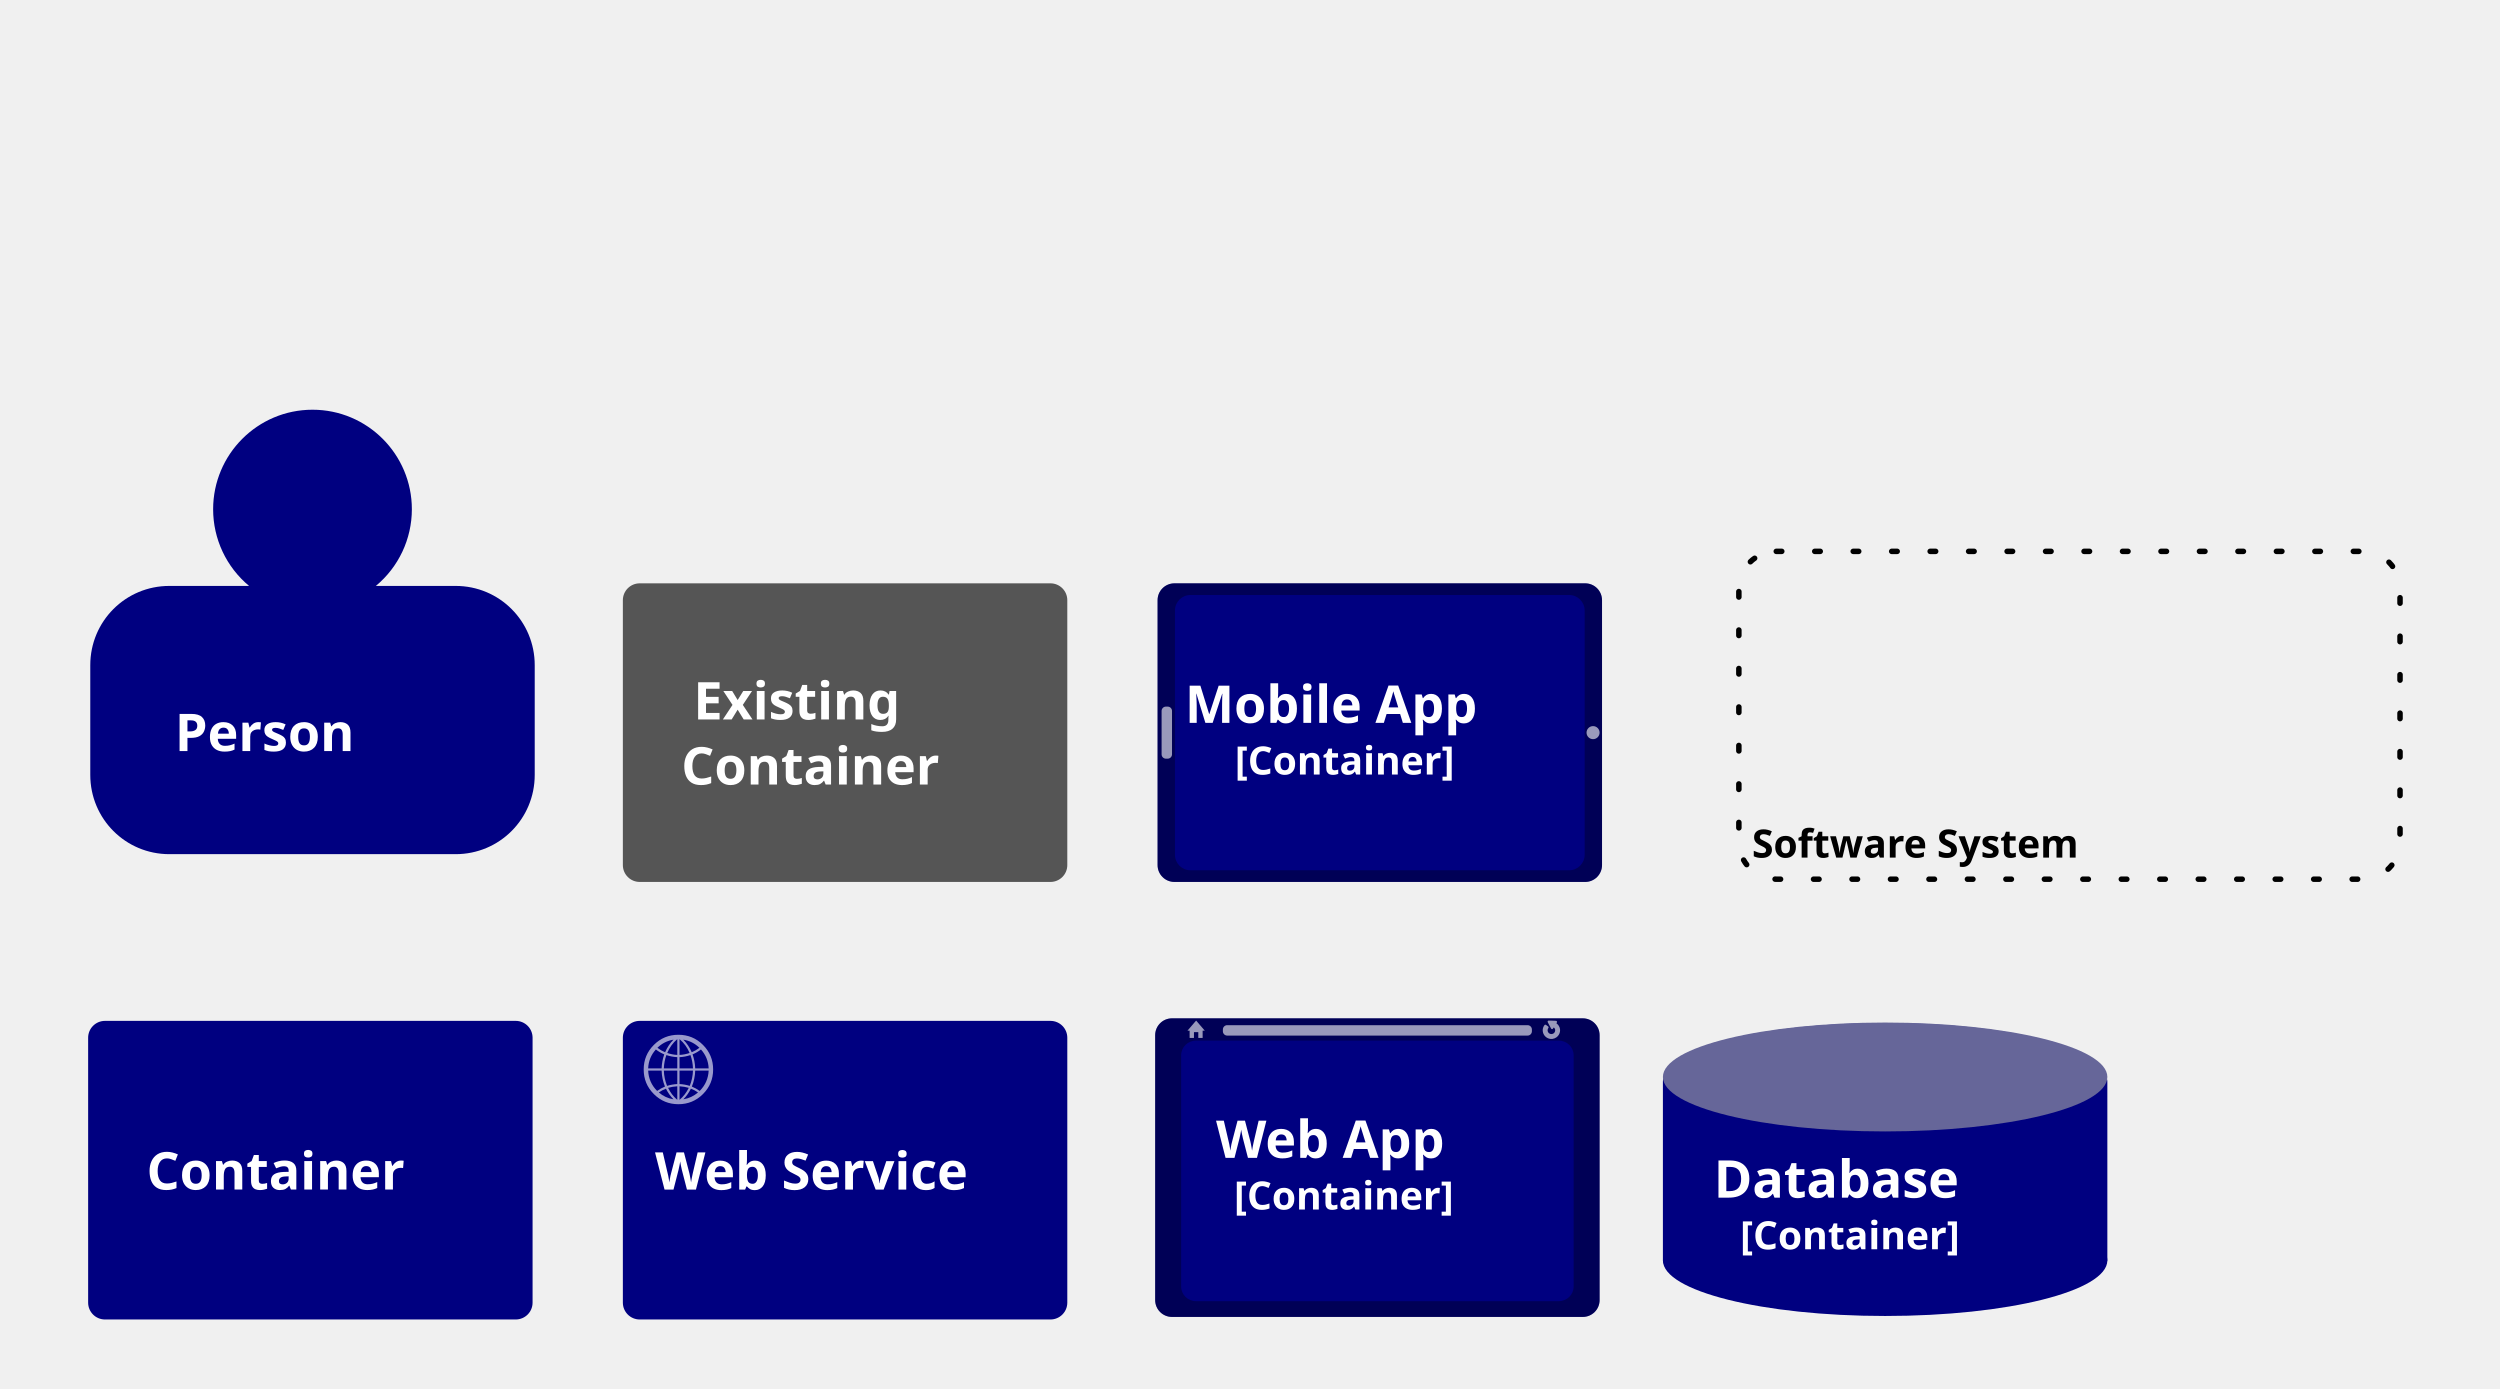
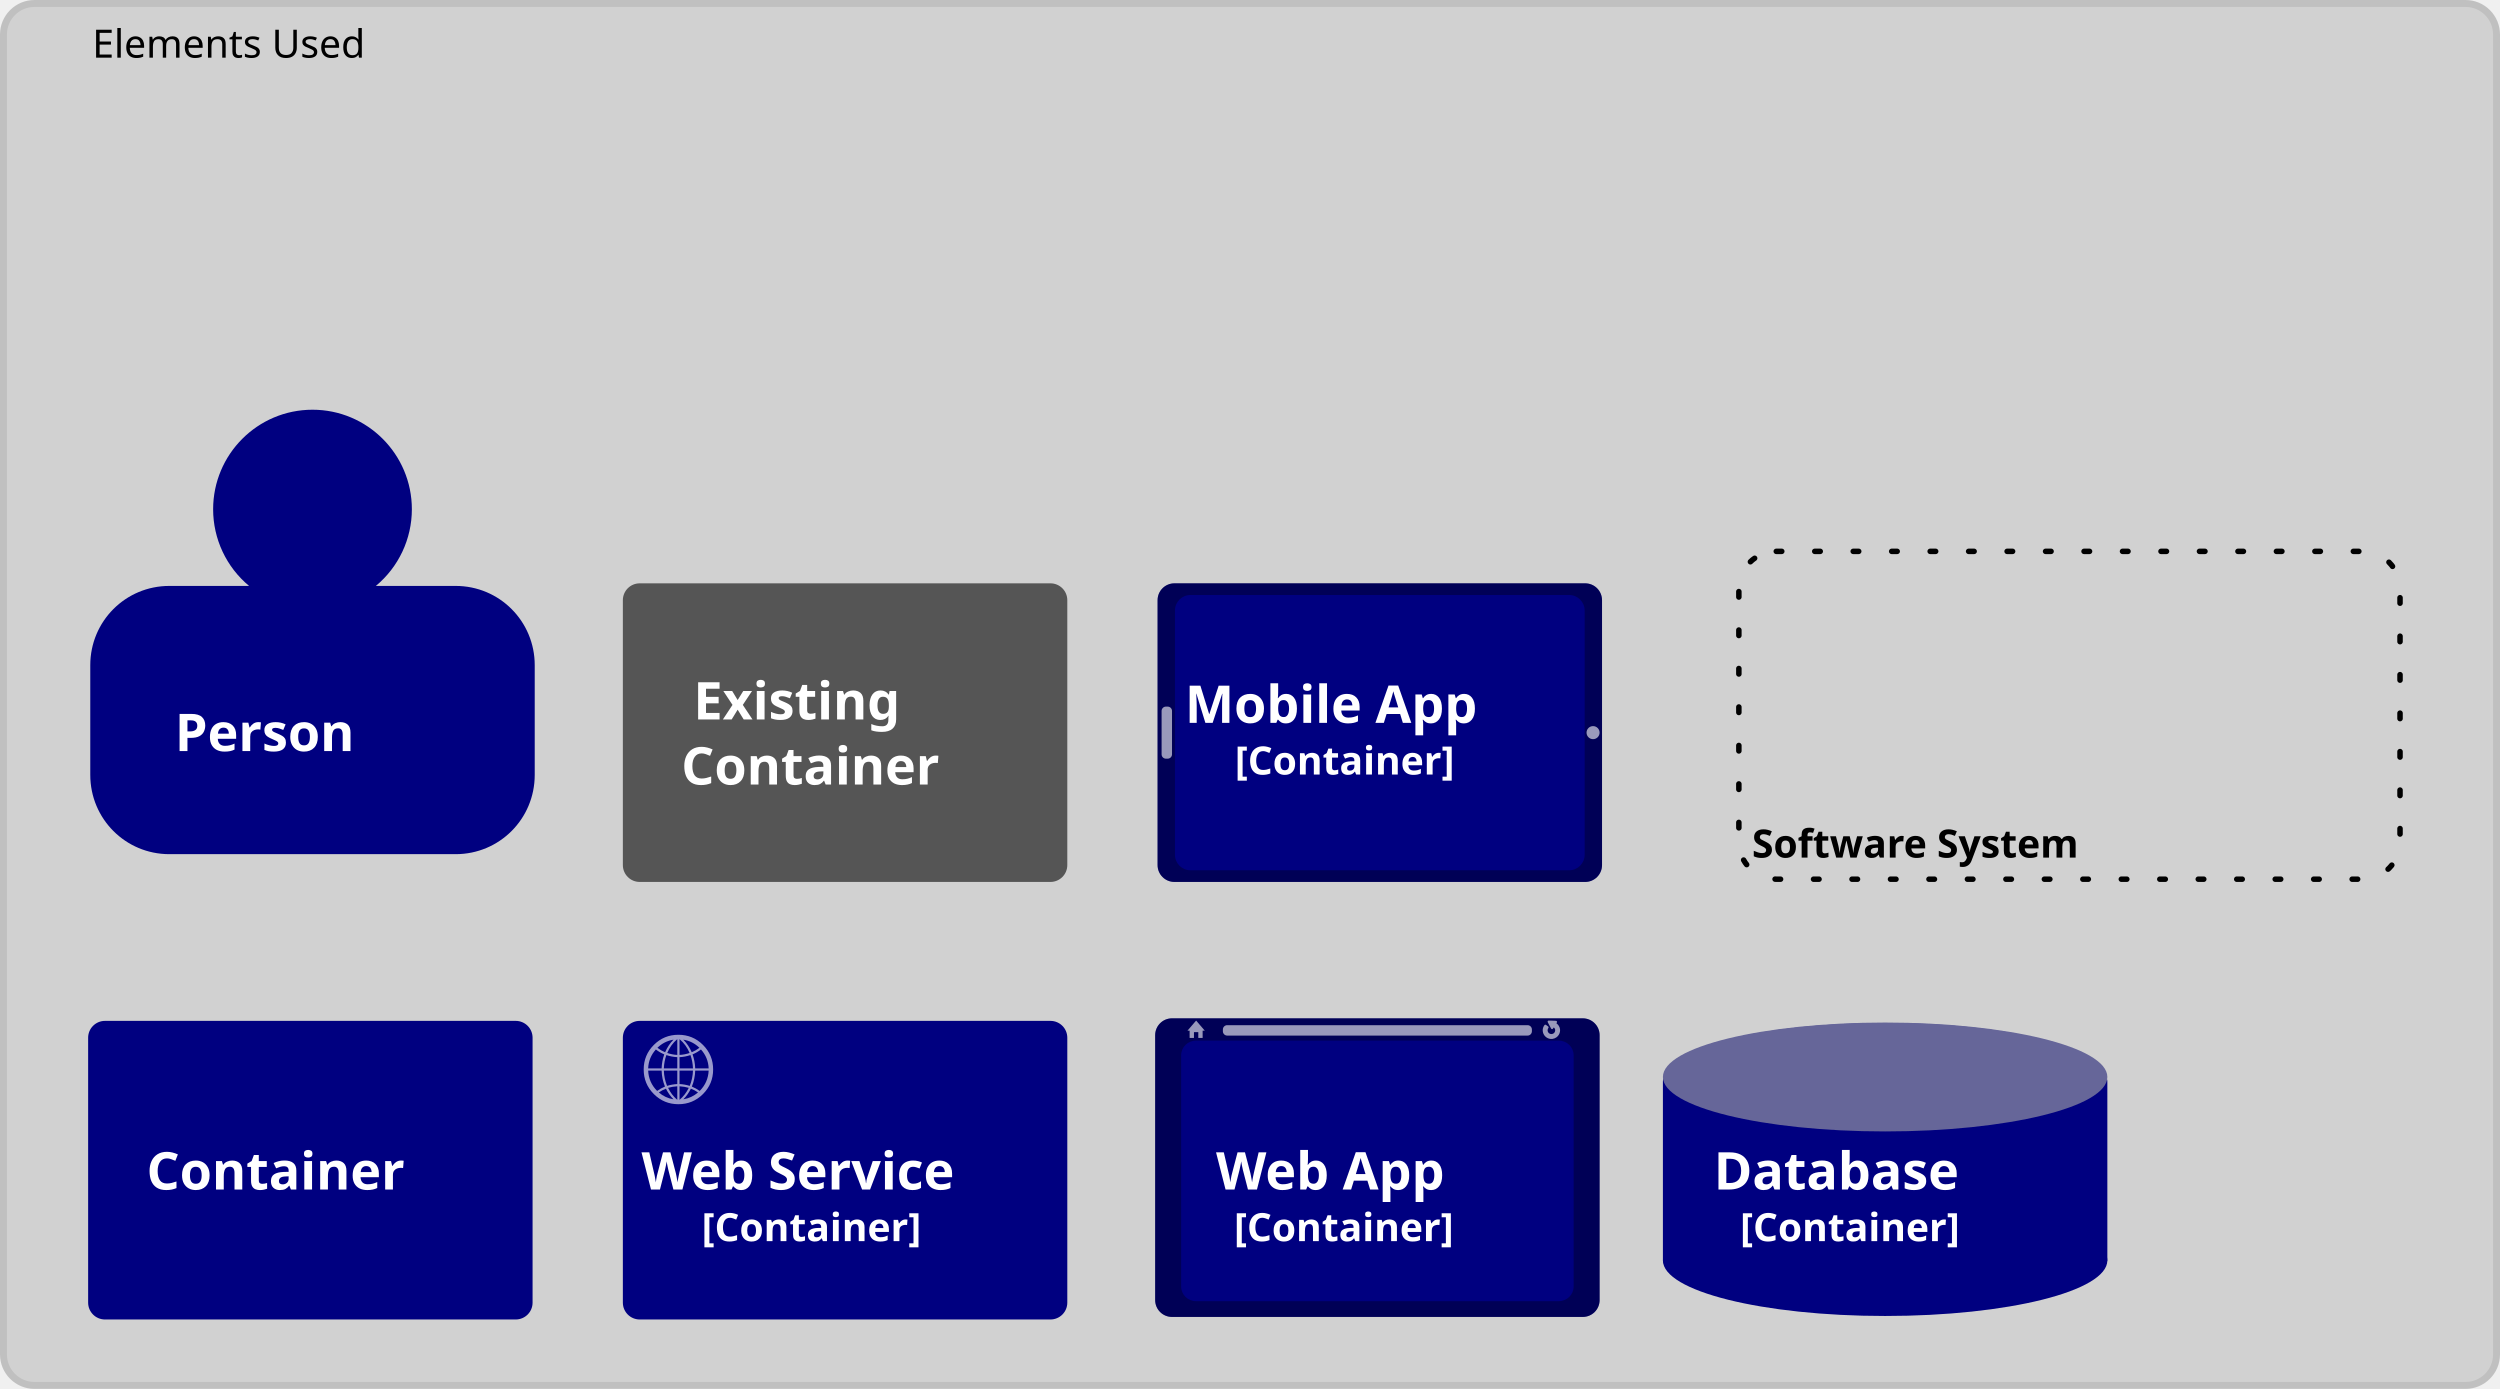
<svg xmlns="http://www.w3.org/2000/svg" width="720" height="400" viewBox="0 0 720 400" id="svg2" version="1.1">
  <defs id="defs4" />
+   <g id="layer2" style="display:inline">
+     <rect style="opacity:0.2;fill:#555555;fill-opacity:1;fill-rule:nonzero;stroke:#000000;stroke-width:2;stroke-linecap:round;stroke-linejoin:round;stroke-miterlimit:4;stroke-dasharray:none;stroke-dashoffset:0;stroke-opacity:1" id="rect4190" width="718" height="398" x="1" y="1" ry="8.932" />
+     <text xml:space="preserve" style="font-style:normal;font-variant:normal;font-weight:bold;font-stretch:normal;font-size:11.25px;line-height:125%;font-family:Verdana;-inkscape-font-specification:'Verdana, Bold';text-align:center;letter-spacing:0px;word-spacing:0px;writing-mode:lr-tb;text-anchor:middle;fill:#000000;fill-opacity:1;stroke:none;stroke-width:1px;stroke-linecap:butt;stroke-linejoin:miter;stroke-opacity:1" x="73.179" y="16.602" id="text4197">
+       <tspan id="tspan4199" x="73.179" y="16.602" style="font-weight:normal">Elements Used</tspan>
+     </text>
+   </g>
  <g id="layer1" transform="translate(0,-652.3622)">
    <g id="g4172" transform="matrix(0.5333333,0,0,0.5333332,-6,507.769)">
      <path style="opacity:1;fill:#000080;fill-opacity:1;fill-rule:nonzero;stroke:none;stroke-width:2;stroke-linecap:round;stroke-linejoin:round;stroke-miterlimit:4;stroke-dasharray:none;stroke-dashoffset:0;stroke-opacity:1" d="m 180,492.362 a 53.659,53.777 0 0 0 -53.659,53.778 53.659,53.777 0 0 0 19.407,41.372 l -43.054,0 C 79.041,587.512 60,606.596 60,630.301 l 0,59.272 c 0,23.705 19.041,42.789 42.694,42.789 l 154.612,0 C 280.959,732.362 300,713.278 300,689.573 l 0,-59.272 C 300,606.596 280.959,587.512 257.306,587.512 l -43.096,0 A 53.659,53.777 0 0 0 233.659,546.14 53.659,53.777 0 0 0 180,492.362 Z" id="path4172" />
      <text id="text4180" y="676.702" x="179.744" style="font-style:normal;font-variant:normal;font-weight:bold;font-stretch:normal;font-size:28.125px;line-height:125%;font-family:Verdana;-inkscape-font-specification:'Verdana, Bold';text-align:center;letter-spacing:0px;word-spacing:0px;writing-mode:lr-tb;text-anchor:middle;fill:#ffffff;fill-opacity:1;stroke:none;stroke-width:1px;stroke-linecap:butt;stroke-linejoin:miter;stroke-opacity:1" xml:space="preserve">
        <tspan y="676.702" x="179.744" id="tspan4182">Person</tspan>
      </text>
    </g>
    <text xml:space="preserve" style="font-style:normal;font-variant:normal;font-weight:normal;font-stretch:normal;font-size:40px;line-height:125%;font-family:Verdana;-inkscape-font-specification:'Verdana, Normal';text-align:center;letter-spacing:0px;word-spacing:0px;writing-mode:lr-tb;text-anchor:middle;fill:#000000;fill-opacity:1;stroke:none;stroke-width:1px;stroke-linecap:butt;stroke-linejoin:miter;stroke-opacity:1" x="207.329" y="957.126" id="text4188">
      <tspan id="tspan4190" x="207.329" y="957.126" />
    </text>
    <rect style="opacity:1;fill:none;fill-opacity:1;fill-rule:nonzero;stroke:#000000;stroke-width:1.583;stroke-linecap:round;stroke-linejoin:round;stroke-miterlimit:4;stroke-dasharray:1.583, 9.497;stroke-dashoffset:0;stroke-opacity:1" id="rect4250" width="190.417" height="94.417" x="500.791" y="811.154" ry="10.776" />
    <flowRoot xml:space="preserve" id="flowRoot4164" style="font-style:normal;font-variant:normal;font-weight:normal;font-stretch:normal;font-size:40px;line-height:125%;font-family:Verdana;-inkscape-font-specification:'Verdana, Normal';text-align:center;letter-spacing:0px;word-spacing:0px;writing-mode:lr-tb;text-anchor:middle;fill:#000000;fill-opacity:1;stroke:none;stroke-width:1px;stroke-linecap:butt;stroke-linejoin:miter;stroke-opacity:1" transform="translate(0,332.3622)">
      <flowRegion id="flowRegion4166">
        <rect id="rect4168" width="746.107" height="592.319" x="337.125" y="119.622" />
      </flowRegion>
      <flowPara id="flowPara4170" />
    </flowRoot>
    <rect style="opacity:1;fill:#000080;fill-opacity:1;fill-rule:nonzero;stroke:none;stroke-width:7;stroke-linecap:round;stroke-linejoin:round;stroke-miterlimit:4;stroke-dasharray:7, 42;stroke-dashoffset:0;stroke-opacity:1" id="rect4241" width="128" height="86" x="179.383" y="946.375" ry="4.855" />
    <text id="text4180-3-6" y="899.345" x="558.906" style="font-style:normal;font-variant:normal;font-weight:bold;font-stretch:normal;font-size:11.25px;line-height:125%;font-family:Verdana;-inkscape-font-specification:'Verdana, Bold';text-align:center;letter-spacing:0px;word-spacing:0px;writing-mode:lr-tb;text-anchor:middle;fill:#000000;fill-opacity:1;stroke:none;stroke-width:1px;stroke-linecap:butt;stroke-linejoin:miter;stroke-opacity:1" xml:space="preserve">
      <tspan y="899.345" x="558.906" id="tspan4182-87-3">Software System</tspan>
    </text>
    <rect ry="4.855" y="820.362" x="333.383" height="86" width="128" id="rect4279" style="opacity:1;fill:#000080;fill-opacity:1;fill-rule:nonzero;stroke:none;stroke-width:7;stroke-linecap:round;stroke-linejoin:round;stroke-miterlimit:4;stroke-dasharray:7, 42;stroke-dashoffset:0;stroke-opacity:1" />
    <text xml:space="preserve" style="font-style:normal;font-variant:normal;font-weight:bold;font-stretch:normal;font-size:15px;line-height:125%;font-family:Verdana;-inkscape-font-specification:'Verdana, Bold';text-align:center;letter-spacing:0px;word-spacing:0px;writing-mode:lr-tb;text-anchor:middle;fill:#ffffff;fill-opacity:1;stroke:none;stroke-width:1px;stroke-linecap:butt;stroke-linejoin:miter;stroke-opacity:1" x="397.016" y="860.548" id="text4281">
      <tspan id="tspan4283" x="397.016" y="860.548">Mobile App</tspan>
      <tspan x="397.016" y="875.42" id="tspan4365" style="font-style:normal;font-variant:normal;font-weight:bold;font-stretch:normal;font-size:11.25px;line-height:125%;font-family:Verdana;-inkscape-font-specification:'Verdana, Bold';text-align:center;writing-mode:lr-tb;text-anchor:middle">[Container]</tspan>
    </text>
    <rect ry="4.855" y="820.362" x="179.383" height="86" width="128" id="rect4299" style="opacity:1;fill:#555555;fill-opacity:1;fill-rule:nonzero;stroke:none;stroke-width:7;stroke-linecap:round;stroke-linejoin:round;stroke-miterlimit:4;stroke-dasharray:7, 42;stroke-dashoffset:0;stroke-opacity:1" />
    <text xml:space="preserve" style="font-style:normal;font-variant:normal;font-weight:bold;font-stretch:normal;font-size:15px;line-height:125%;font-family:Verdana;-inkscape-font-specification:'Verdana, Bold';text-align:center;letter-spacing:0px;word-spacing:0px;writing-mode:lr-tb;text-anchor:middle;fill:#ffffff;fill-opacity:1;stroke:none;stroke-width:1px;stroke-linecap:butt;stroke-linejoin:miter;stroke-opacity:1" x="243.137" y="859.557" id="text4301">
      <tspan id="tspan4303" x="243.137" y="859.557">Existing</tspan>
      <tspan x="243.137" y="878.307" id="tspan4311">Container</tspan>
    </text>
    <flowRoot xml:space="preserve" id="flowRoot4313" style="fill:black;stroke:none;stroke-opacity:1;stroke-width:1px;stroke-linejoin:miter;stroke-linecap:butt;fill-opacity:1;font-family:Verdana;font-style:normal;font-weight:normal;font-size:40px;line-height:125%;letter-spacing:0px;word-spacing:0px;-inkscape-font-specification:'Verdana, Normal';font-stretch:normal;font-variant:normal;text-anchor:middle;text-align:center;writing-mode:lr">
      <flowRegion id="flowRegion4315">
        <rect id="rect4317" width="221.151" height="98.66" x="75.782" y="236.997" />
      </flowRegion>
      <flowPara id="flowPara4319" />
    </flowRoot>
    <rect ry="4.855" y="945.641" x="332.688" height="86" width="128" id="rect4279-3" style="opacity:1;fill:#000080;fill-opacity:1;fill-rule:nonzero;stroke:none;stroke-width:7;stroke-linecap:round;stroke-linejoin:round;stroke-miterlimit:4;stroke-dasharray:7, 42;stroke-dashoffset:0;stroke-opacity:1" />
-     <text xml:space="preserve" style="font-style:normal;font-variant:normal;font-weight:bold;font-stretch:normal;font-size:15px;line-height:125%;font-family:Verdana;-inkscape-font-specification:'Verdana, Bold';text-align:center;letter-spacing:0px;word-spacing:0px;writing-mode:lr-tb;text-anchor:middle;fill:#ffffff;fill-opacity:1;stroke:none;stroke-width:1px;stroke-linecap:butt;stroke-linejoin:miter;stroke-opacity:1" x="396.776" y="985.826" id="text4281-9">
-       <tspan id="tspan4283-6" x="396.776" y="985.826">Web App</tspan>
-       <tspan x="396.776" y="1000.699" id="tspan4367" style="font-style:normal;font-variant:normal;font-weight:bold;font-stretch:normal;font-size:11.25px;line-height:125%;font-family:Verdana;-inkscape-font-specification:'Verdana, Bold';text-align:center;writing-mode:lr-tb;text-anchor:middle">[Container]</tspan>
+     <text xml:space="preserve" style="font-style:normal;font-variant:normal;font-weight:bold;font-stretch:normal;font-size:15px;line-height:125%;font-family:Verdana;-inkscape-font-specification:'Verdana, Bold';text-align:center;letter-spacing:0px;word-spacing:0px;writing-mode:lr-tb;text-anchor:middle;fill:#ffffff;fill-opacity:1;stroke:none;stroke-width:1px;stroke-linecap:butt;stroke-linejoin:miter;stroke-opacity:1" x="396.776" y="994.945" id="text4281-9">
+       <tspan id="tspan4283-6" x="396.776" y="994.945">Web App</tspan>
+       <tspan x="396.776" y="1009.817" id="tspan4367" style="font-style:normal;font-variant:normal;font-weight:bold;font-stretch:normal;font-size:11.25px;line-height:125%;font-family:Verdana;-inkscape-font-specification:'Verdana, Bold';text-align:center;writing-mode:lr-tb;text-anchor:middle">[Container]</tspan>
    </text>
    <g id="g4456">
      <path id="rect4305" d="m 483.771,960.554 59.145,-6.722 59.145,6.722 c 2.652,0.301 4.855,1.456 4.855,3.263 l 0,51.281 c 0,1.808 -2.165,3.264 -4.855,3.264 l -118.29,0 c -2.69,0 -4.855,-1.456 -4.855,-3.264 l 0,-51.281 c 0,-1.808 2.24,-2.966 4.855,-3.263 z" style="opacity:1;fill:#000080;fill-opacity:1;fill-rule:nonzero;stroke:none;stroke-width:7;stroke-linecap:round;stroke-linejoin:round;stroke-miterlimit:4;stroke-dasharray:7, 42;stroke-dashoffset:0;stroke-opacity:1" />
      <ellipse ry="16" rx="64" cy="1015.364" cx="542.916" id="path4437" style="opacity:1;fill:#000080;fill-opacity:1;fill-rule:nonzero;stroke:none;stroke-width:7;stroke-linecap:round;stroke-linejoin:round;stroke-miterlimit:4;stroke-dasharray:7, 42;stroke-dashoffset:0;stroke-opacity:1" />
      <ellipse style="opacity:1;fill:#000080;fill-opacity:1;fill-rule:nonzero;stroke:none;stroke-width:7;stroke-linecap:round;stroke-linejoin:round;stroke-miterlimit:4;stroke-dasharray:7, 42;stroke-dashoffset:0;stroke-opacity:1" id="ellipse4454" cx="542.916" cy="962.604" rx="63" ry="15.626" />
    </g>
    <ellipse style="opacity:1;fill:#666699;fill-opacity:1;fill-rule:nonzero;stroke:none;stroke-width:7;stroke-linecap:round;stroke-linejoin:round;stroke-miterlimit:4;stroke-dasharray:7, 42;stroke-dashoffset:0;stroke-opacity:1" id="path4437-4" cx="542.916" cy="962.534" rx="64" ry="15.682" />
-     <text id="text4307" y="997.283" x="542.528" style="font-style:normal;font-variant:normal;font-weight:bold;font-stretch:normal;font-size:15px;line-height:125%;font-family:Verdana;-inkscape-font-specification:'Verdana, Bold';text-align:center;letter-spacing:0px;word-spacing:0px;writing-mode:lr-tb;text-anchor:middle;fill:#ffffff;fill-opacity:1;stroke:none;stroke-width:1px;stroke-linecap:butt;stroke-linejoin:miter;stroke-opacity:1" xml:space="preserve">
-       <tspan y="997.283" x="542.528" id="tspan4309">Database</tspan>
-       <tspan y="1012.155" x="542.528" id="tspan4363" style="font-style:normal;font-variant:normal;font-weight:bold;font-stretch:normal;font-size:11.25px;line-height:125%;font-family:Verdana;-inkscape-font-specification:'Verdana, Bold';text-align:center;writing-mode:lr-tb;text-anchor:middle">[Container]</tspan>
+     <text id="text4307" y="994.945" x="542.528" style="font-style:normal;font-variant:normal;font-weight:bold;font-stretch:normal;font-size:15px;line-height:125%;font-family:Verdana;-inkscape-font-specification:'Verdana, Bold';text-align:center;letter-spacing:0px;word-spacing:0px;writing-mode:lr-tb;text-anchor:middle;fill:#ffffff;fill-opacity:1;stroke:none;stroke-width:1px;stroke-linecap:butt;stroke-linejoin:miter;stroke-opacity:1" xml:space="preserve">
+       <tspan y="994.945" x="542.528" id="tspan4309">Database</tspan>
+       <tspan y="1009.817" x="542.528" id="tspan4363" style="font-style:normal;font-variant:normal;font-weight:bold;font-stretch:normal;font-size:11.25px;line-height:125%;font-family:Verdana;-inkscape-font-specification:'Verdana, Bold';text-align:center;writing-mode:lr-tb;text-anchor:middle">[Container]</tspan>
    </text>
    <g style="overflow:visible" id="g4481" transform="translate(180.8596,-71.87717)">
      <g id="Suit_group">
        <path d="m 288.134,55.272 c 9.771,10.075 11.243,26.902 11.243,45.486 0,17.28 -3.552,35.581 -7.41,49.319 -7.135,25.413 -18.712,48.389 -32.197,67.208 -1.948,2.718 -3.62,5.61 -6.134,7.667 -0.151,-13.443 -0.511,-26.902 -0.511,-39.865 0,-6.868 0.333,-13.535 -0.257,-19.932 -2.797,-30.415 -8.846,-59.484 -14.309,-86.885 2.32,-2.959 4.963,-5.6 7.921,-7.922 7.482,7.169 13.233,16.069 17.633,26.322 -0.902,-9.6 -5.063,-17.699 -9.2,-26.066 C 250,60.668 246.166,48.92 235.747,45.05 c 8.348,-1.687 15.376,-5.197 23.512,-9.455 4.83,-2.529 10.642,-5.846 15.588,-8.944 1.398,-0.876 4.543,-2.571 4.599,-3.833 0.076,-1.689 -1.952,-2.747 -3.582,-3.482 l 9.461,4.25 c 1.016,3.839 1.994,8.341 3.065,13.032 1.506,6.596 4.363,14.649 -0.256,18.654 z M 237.794,31.25 c -0.917,-0.051 -1.856,-0.079 -2.78,-0.089 -0.924,0.01 -1.861,0.038 -2.778,0.089 -5.914,0.328 -13.169,1.711 -12.521,7.333 2.37,1.537 12.398,5.187 15.3,5.187 2.902,0 12.928,-3.65 15.302,-5.187 0.643,-5.622 -6.61,-7.005 -12.523,-7.333 z m -55.9,24.022 c -9.771,10.075 -11.244,26.902 -11.244,45.486 0,17.28 3.552,35.581 7.411,49.319 7.135,25.413 18.713,48.389 32.198,67.208 1.946,2.718 3.62,5.61 6.133,7.667 0.15,-13.443 0.511,-26.902 0.511,-39.865 0,-6.868 -0.332,-13.535 0.256,-19.932 2.797,-30.415 8.847,-59.484 14.311,-86.885 -2.321,-2.959 -4.963,-5.6 -7.922,-7.922 -7.482,7.169 -13.233,16.069 -17.633,26.322 0.901,-9.6 5.062,-17.699 9.2,-26.066 4.912,-9.936 8.747,-21.684 19.165,-25.554 -8.346,-1.687 -15.374,-5.197 -23.51,-9.455 -4.832,-2.529 -10.643,-5.846 -15.589,-8.944 -1.397,-0.876 -4.544,-2.571 -4.6,-3.833 -0.074,-1.689 1.952,-2.747 3.583,-3.482 l -9.46,4.25 c -1.017,3.839 -1.995,8.341 -3.066,13.032 -1.507,6.596 -4.366,14.649 0.256,18.654 z m 92.184,-36.798 c -0.745,-0.75 -3.286,-2.996 -4.822,-3.833 C 260.442,10.284 248.846,4.93 235.27,4.93 l -0.51,0 c -13.579,0 -25.174,5.354 -33.988,9.711 -1.537,0.838 -4.077,3.084 -4.823,3.833 -0.237,0.476 -3.402,2.612 -3.322,4.6 1.765,1.898 4.459,2.866 6.645,4.344 7.782,-8.107 20.207,-14.301 35.743,-14.31 15.536,0.009 27.959,6.202 35.742,14.31 2.188,-1.478 4.881,-2.446 6.646,-4.344 0.078,-1.988 -3.086,-4.125 -3.325,-4.6 z" id="White_shirt" style="fill:#ffffff" />
      </g>
    </g>
    <path style="opacity:0.33;fill:#000000;fill-opacity:1;fill-rule:nonzero;stroke:none;stroke-width:7;stroke-linecap:round;stroke-linejoin:round;stroke-miterlimit:4;stroke-dasharray:7, 42;stroke-dashoffset:0;stroke-opacity:1" d="m 456.527,820.362 c 2.69,0 4.855,2.166 4.855,4.855 l 0,76.289 c 0,2.69 -2.166,4.855 -4.855,4.855 l -118.289,0 c -2.69,0 -4.855,-2.166 -4.855,-4.855 l 0,-76.289 c 0,-2.69 2.166,-4.855 4.855,-4.855 l 118.289,0 z m -4.619,3.359 -109.049,0 c -2.48,0 -4.477,1.997 -4.477,4.477 l 0,70.328 c 0,2.48 1.997,4.477 4.477,4.477 l 109.049,0 c 2.48,0 4.475,-1.997 4.475,-4.477 l 0,-70.328 c 0,-2.48 -1.995,-4.477 -4.475,-4.477 z" id="rect4488" />
    <circle style="opacity:0.6;fill:#ffffff;fill-opacity:1;fill-rule:nonzero;stroke:none;stroke-width:7;stroke-linecap:round;stroke-linejoin:round;stroke-miterlimit:4;stroke-dasharray:7, 42;stroke-dashoffset:0;stroke-opacity:1" id="path4495" cx="-458.803" cy="863.362" r="1.88" transform="scale(-1,1)" />
    <rect style="opacity:0.6;fill:#ffffff;fill-opacity:1;fill-rule:nonzero;stroke:none;stroke-width:7;stroke-linecap:round;stroke-linejoin:round;stroke-miterlimit:4;stroke-dasharray:7, 42;stroke-dashoffset:0;stroke-opacity:1" id="rect4497" width="3" height="15" x="-337.539" y="855.862" ry="1.25" transform="scale(-1,1)" />
    <path style="opacity:0.33;fill:#000000;fill-opacity:1;fill-rule:nonzero;stroke:none;stroke-width:7;stroke-linecap:round;stroke-linejoin:round;stroke-miterlimit:4;stroke-dasharray:7, 42;stroke-dashoffset:0;stroke-opacity:1" d="M 337.543 293.279 C 334.853 293.279 332.688 295.445 332.688 298.135 L 332.688 374.424 C 332.688 377.114 334.853 379.279 337.543 379.279 L 455.832 379.279 C 458.522 379.279 460.688 377.114 460.688 374.424 L 460.688 298.135 C 460.688 295.445 458.522 293.279 455.832 293.279 L 337.543 293.279 z M 344.453 299.693 L 448.922 299.693 C 451.297 299.693 453.211 301.583 453.211 303.93 L 453.211 370.502 C 453.211 372.849 451.297 374.74 448.922 374.74 L 344.453 374.74 C 342.078 374.74 340.166 372.849 340.166 370.502 L 340.166 303.93 C 340.166 301.583 342.078 299.693 344.453 299.693 z " transform="translate(0,652.3622)" id="rect4488-9" />
    <g id="g4521" transform="matrix(0.01302083,0,0,0.01302083,341.151,945.4507)" style="opacity:0.6;fill:#ffffff">
      <polygon id="polygon4523" points="112,448 208,448 208,320 304,320 304,448 400,448 400,288 448,288 256,64 64,288 112,288 " style="fill:#ffffff" />
    </g>
    <path style="opacity:0.6;fill:#ffffff;fill-opacity:1;fill-rule:nonzero;stroke:none;stroke-width:7;stroke-linecap:round;stroke-linejoin:round;stroke-miterlimit:4;stroke-dasharray:7, 42;stroke-dashoffset:0;stroke-opacity:1" d="m 441.188,948.862 0,0.5 c 0,0.693 -0.557,1.25 -1.25,1.25 l -86.5,0 c -0.693,0 -1.25,-0.557 -1.25,-1.25 l 0,-0.5 c 0,-0.693 0.557,-1.25 1.25,-1.25 l 86.5,0 c 0.693,0 1.25,0.557 1.25,1.25 z" id="rect4536" />
    <g id="g4593" transform="matrix(4.3183264e-4,0,0,-4.3183264e-4,452.2999,952.5772)" style="opacity:0.6;fill:#ffffff;stroke:none">
      <path id="path4595" d="m -14637.696,14568.601 c -20,-4 -43,-12 -50,-18 -7,-6 -37,-13 -66,-16 -64,-7 -74,-13 -195,-104 -219,-165 -328,-376 -313,-609 6,-101 15,-132 87,-280 26,-55 76,-165 109,-245 34,-79 112,-241 174,-359 63,-118 292,-557 511,-975 764,-1460 1225,-2320 1363,-2538 32,-51 69,-112 81,-137 48,-95 191,-272 257,-320 57,-40 200,-95 301,-114 100,-19 152,-12 324,45 225,74 209,58 576,577 72,102 175,261 229,354 54,92 101,168 105,168 13,0 192,-165 267,-245 306,-328 521,-719 615,-1120 43,-183 59,-331 59,-545 -1,-293 -37,-523 -127,-795 -246,-750 -843,-1348 -1592,-1595 -281,-92 -492,-125 -808,-125 -316,0 -527,33 -808,125 -363,120 -716,338 -987,611 -509,511 -776,1220 -730,1942 32,509 188,933 496,1348 116,156 163,292 164,465 0,218 -95,414 -270,555 -38,30 -249,185 -467,344 -219,159 -540,393 -713,519 -367,268 -398,288 -505,323 -67,21 -99,26 -195,26 -140,1 -220,-19 -373,-93 -128,-62 -178,-112 -319,-310 -613,-868 -973,-1836 -1070,-2875 -19,-204 -16,-776 6,-980 41,-395 99,-707 197,-1050 628,-2216 2554,-3883 4820,-4174 291,-37 431,-46 754,-46 323,0 463,9 754,46 966,124 1899,505 2696,1101 1177.001,880 1981.001,2163 2246.001,3588 71,380 93,638 93,1065 0,376 -11,531 -60,845 -225,1459 -1028,2777 -2259.001,3705 -71,53 -136,100 -142,102 -7,3 -13,9 -13,13 0,5 65,105 145,223 139,206 171,263 200,352 13,39 47,127 68,172 5,12 10,41 12,65 1,24 5,51 10,61 13,31 -3,163 -31,245 -77,232 -240,391 -477,466 -103,33 -137,38 -343,56 -126,10 -344,24 -484,29 -140,6 -298,13 -350,16 -52,3 -324,12 -605,21 -280,8 -548,19 -595,24 -47,6 -134,10 -195,10 -60,0 -157,5 -215,10 -58,6 -316,15 -575,20 -258,6 -549,15 -645,20 -230,13 -1095,21 -1142,11 z" style="fill:#ffffff" />
    </g>
    <rect ry="4.855" y="946.375" x="25.383" height="86" width="128" id="rect4622" style="opacity:1;fill:#000080;fill-opacity:1;fill-rule:nonzero;stroke:none;stroke-width:7;stroke-linecap:round;stroke-linejoin:round;stroke-miterlimit:4;stroke-dasharray:7, 42;stroke-dashoffset:0;stroke-opacity:1" />
    <text id="text4180-3" y="994.945" x="89.137" style="font-style:normal;font-variant:normal;font-weight:bold;font-stretch:normal;font-size:15px;line-height:125%;font-family:Verdana;-inkscape-font-specification:'Verdana, Bold';text-align:center;letter-spacing:0px;word-spacing:0px;writing-mode:lr-tb;text-anchor:middle;fill:#ffffff;fill-opacity:1;stroke:none;stroke-width:1px;stroke-linecap:butt;stroke-linejoin:miter;stroke-opacity:1" xml:space="preserve">
      <tspan y="994.945" x="89.137" id="tspan4182-87">Container</tspan>
    </text>
    <path id="path4607" d="m 185.383,960.375 q 0,-4.153 2.923,-7.077 2.923,-2.923 7.077,-2.923 4.153,0 7.077,2.923 2.923,2.923 2.923,7.077 0,4.153 -2.923,7.077 -2.923,2.923 -7.077,2.923 -4.153,0 -7.077,-2.923 -2.923,-2.923 -2.923,-7.077 z m 1.29,0.323 q 0.161,3.427 2.581,5.847 1.089,-0.766 2.258,-1.25 -0.887,-2.177 -0.968,-4.597 l -3.871,0 z m 0,-0.645 3.871,0 q 0.081,-2.137 0.766,-4.032 -1.29,-0.524 -2.419,-1.411 -2.097,2.339 -2.218,5.444 z m 2.661,-5.927 q 1.048,0.806 2.218,1.29 0.887,-2.097 2.419,-3.629 -2.702,0.443 -4.637,2.339 z m 0.403,12.863 q 1.815,1.573 4.234,1.976 -1.331,-1.331 -2.177,-3.065 -1.089,0.403 -2.056,1.089 z m 1.452,-6.29 q 0.081,2.298 0.927,4.395 1.411,-0.444 2.944,-0.524 l 0,-3.871 -3.871,0 z m 0,-0.645 3.871,0 0,-3.226 q -1.613,-0.081 -3.145,-0.605 -0.645,1.815 -0.726,3.831 z m 0.968,-4.435 q 1.411,0.484 2.903,0.564 l 0,-4.516 -0.04,0 q -1.855,1.573 -2.863,3.952 z m 0.242,10.04 q 1.008,2.056 2.621,3.427 l 0.04,0 0,-3.871 q -1.411,0.081 -2.661,0.444 z m 3.306,3.427 0.04,0 q 1.613,-1.371 2.621,-3.427 -1.25,-0.363 -2.661,-0.444 l 0,3.871 z m 0,-4.516 q 1.532,0.08 2.944,0.524 0.847,-2.097 0.927,-4.395 l -3.871,0 0,3.871 z m 0,-4.516 3.871,0 q -0.081,-2.016 -0.726,-3.831 -1.532,0.524 -3.145,0.605 l 0,3.226 z m 0,-3.871 q 1.492,-0.08 2.903,-0.564 -1.008,-2.379 -2.863,-3.952 l -0.04,0 0,4.516 z m 1.089,12.782 q 2.419,-0.403 4.234,-1.976 -0.968,-0.685 -2.056,-1.089 -0.847,1.734 -2.177,3.065 z m 0,-17.177 q 1.532,1.532 2.419,3.629 1.169,-0.484 2.218,-1.29 -1.935,-1.895 -4.637,-2.339 z m 2.46,13.508 q 1.169,0.484 2.258,1.25 2.419,-2.419 2.581,-5.847 l -3.871,0 q -0.081,2.419 -0.968,4.597 z m 0.202,-9.274 q 0.685,1.895 0.766,4.032 l 3.871,0 q -0.121,-3.105 -2.218,-5.444 -1.129,0.887 -2.419,1.411 z" style="opacity:0.6;fill:#ffffff" />
-     <text xml:space="preserve" style="font-style:normal;font-variant:normal;font-weight:bold;font-stretch:normal;font-size:15px;line-height:125%;font-family:Verdana;-inkscape-font-specification:'Verdana, Bold';text-align:center;letter-spacing:0px;word-spacing:0px;writing-mode:lr-tb;text-anchor:middle;fill:#ffffff;fill-opacity:1;stroke:none;stroke-width:1px;stroke-linecap:butt;stroke-linejoin:miter;stroke-opacity:1" x="243.449" y="994.963" id="text4624">
-       <tspan id="tspan4626" x="243.449" y="994.963">Web Service</tspan>
+     <text xml:space="preserve" style="font-style:normal;font-variant:normal;font-weight:bold;font-stretch:normal;font-size:15px;line-height:125%;font-family:Verdana;-inkscape-font-specification:'Verdana, Bold';text-align:center;letter-spacing:0px;word-spacing:0px;writing-mode:lr-tb;text-anchor:middle;fill:#ffffff;fill-opacity:1;stroke:none;stroke-width:1px;stroke-linecap:butt;stroke-linejoin:miter;stroke-opacity:1" x="243.449" y="994.945" id="text4624">
+       <tspan id="tspan4626" x="243.449" y="994.945">Web Service</tspan>
+       <tspan x="243.449" y="1009.817" id="tspan4195" style="font-size:11.25px">[Container]</tspan>
    </text>
  </g>
</svg>
